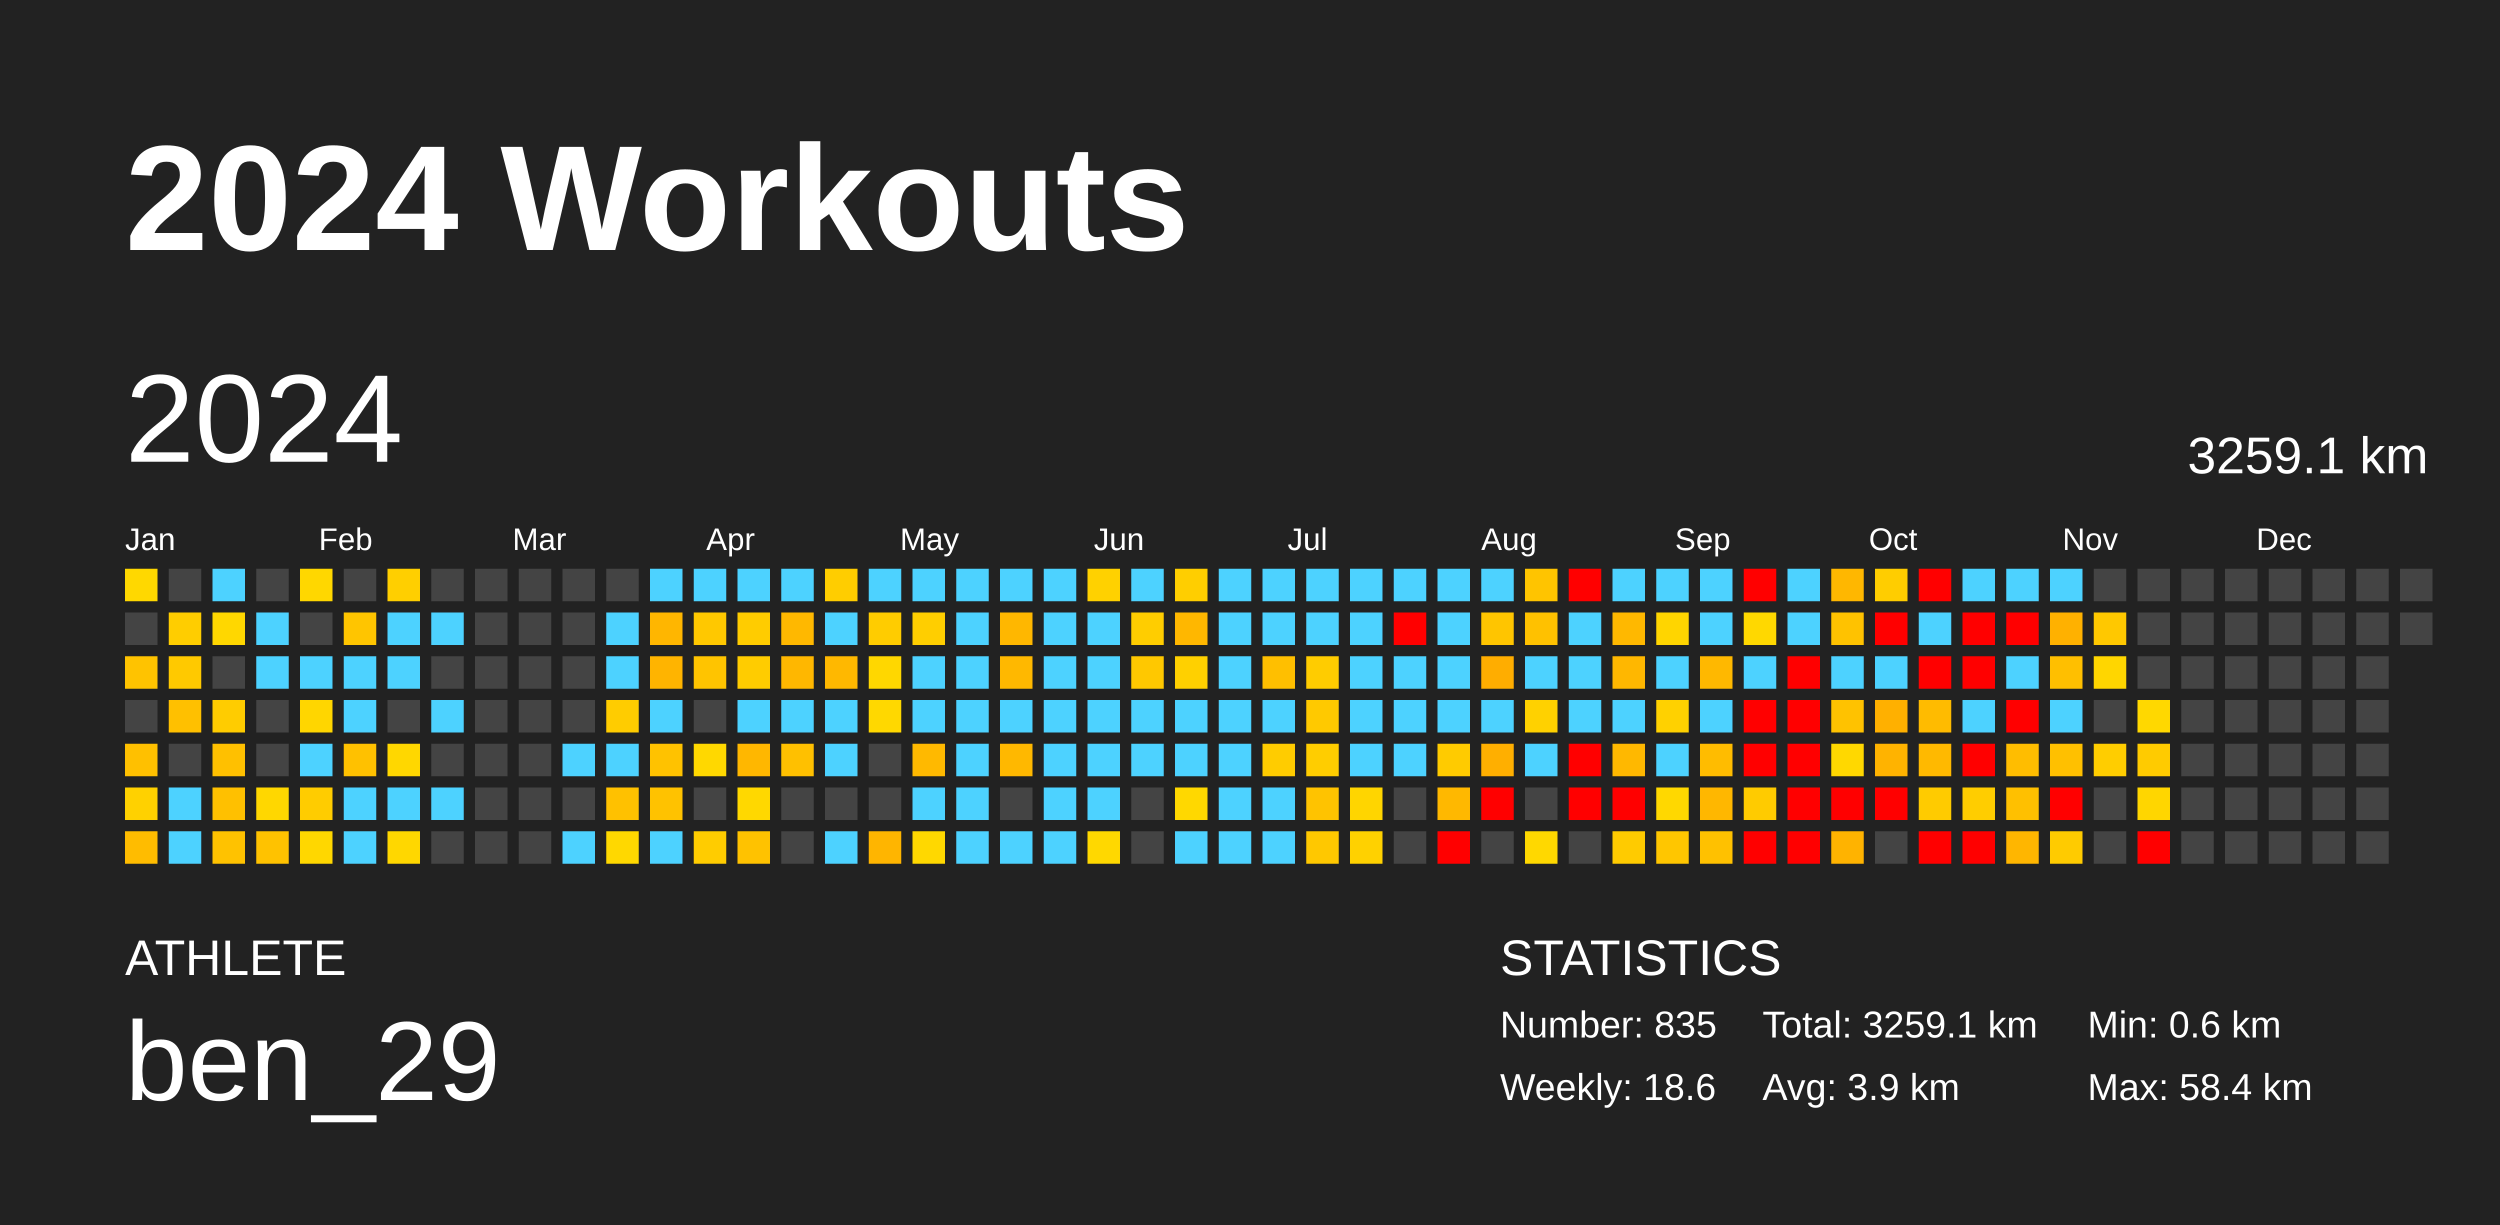
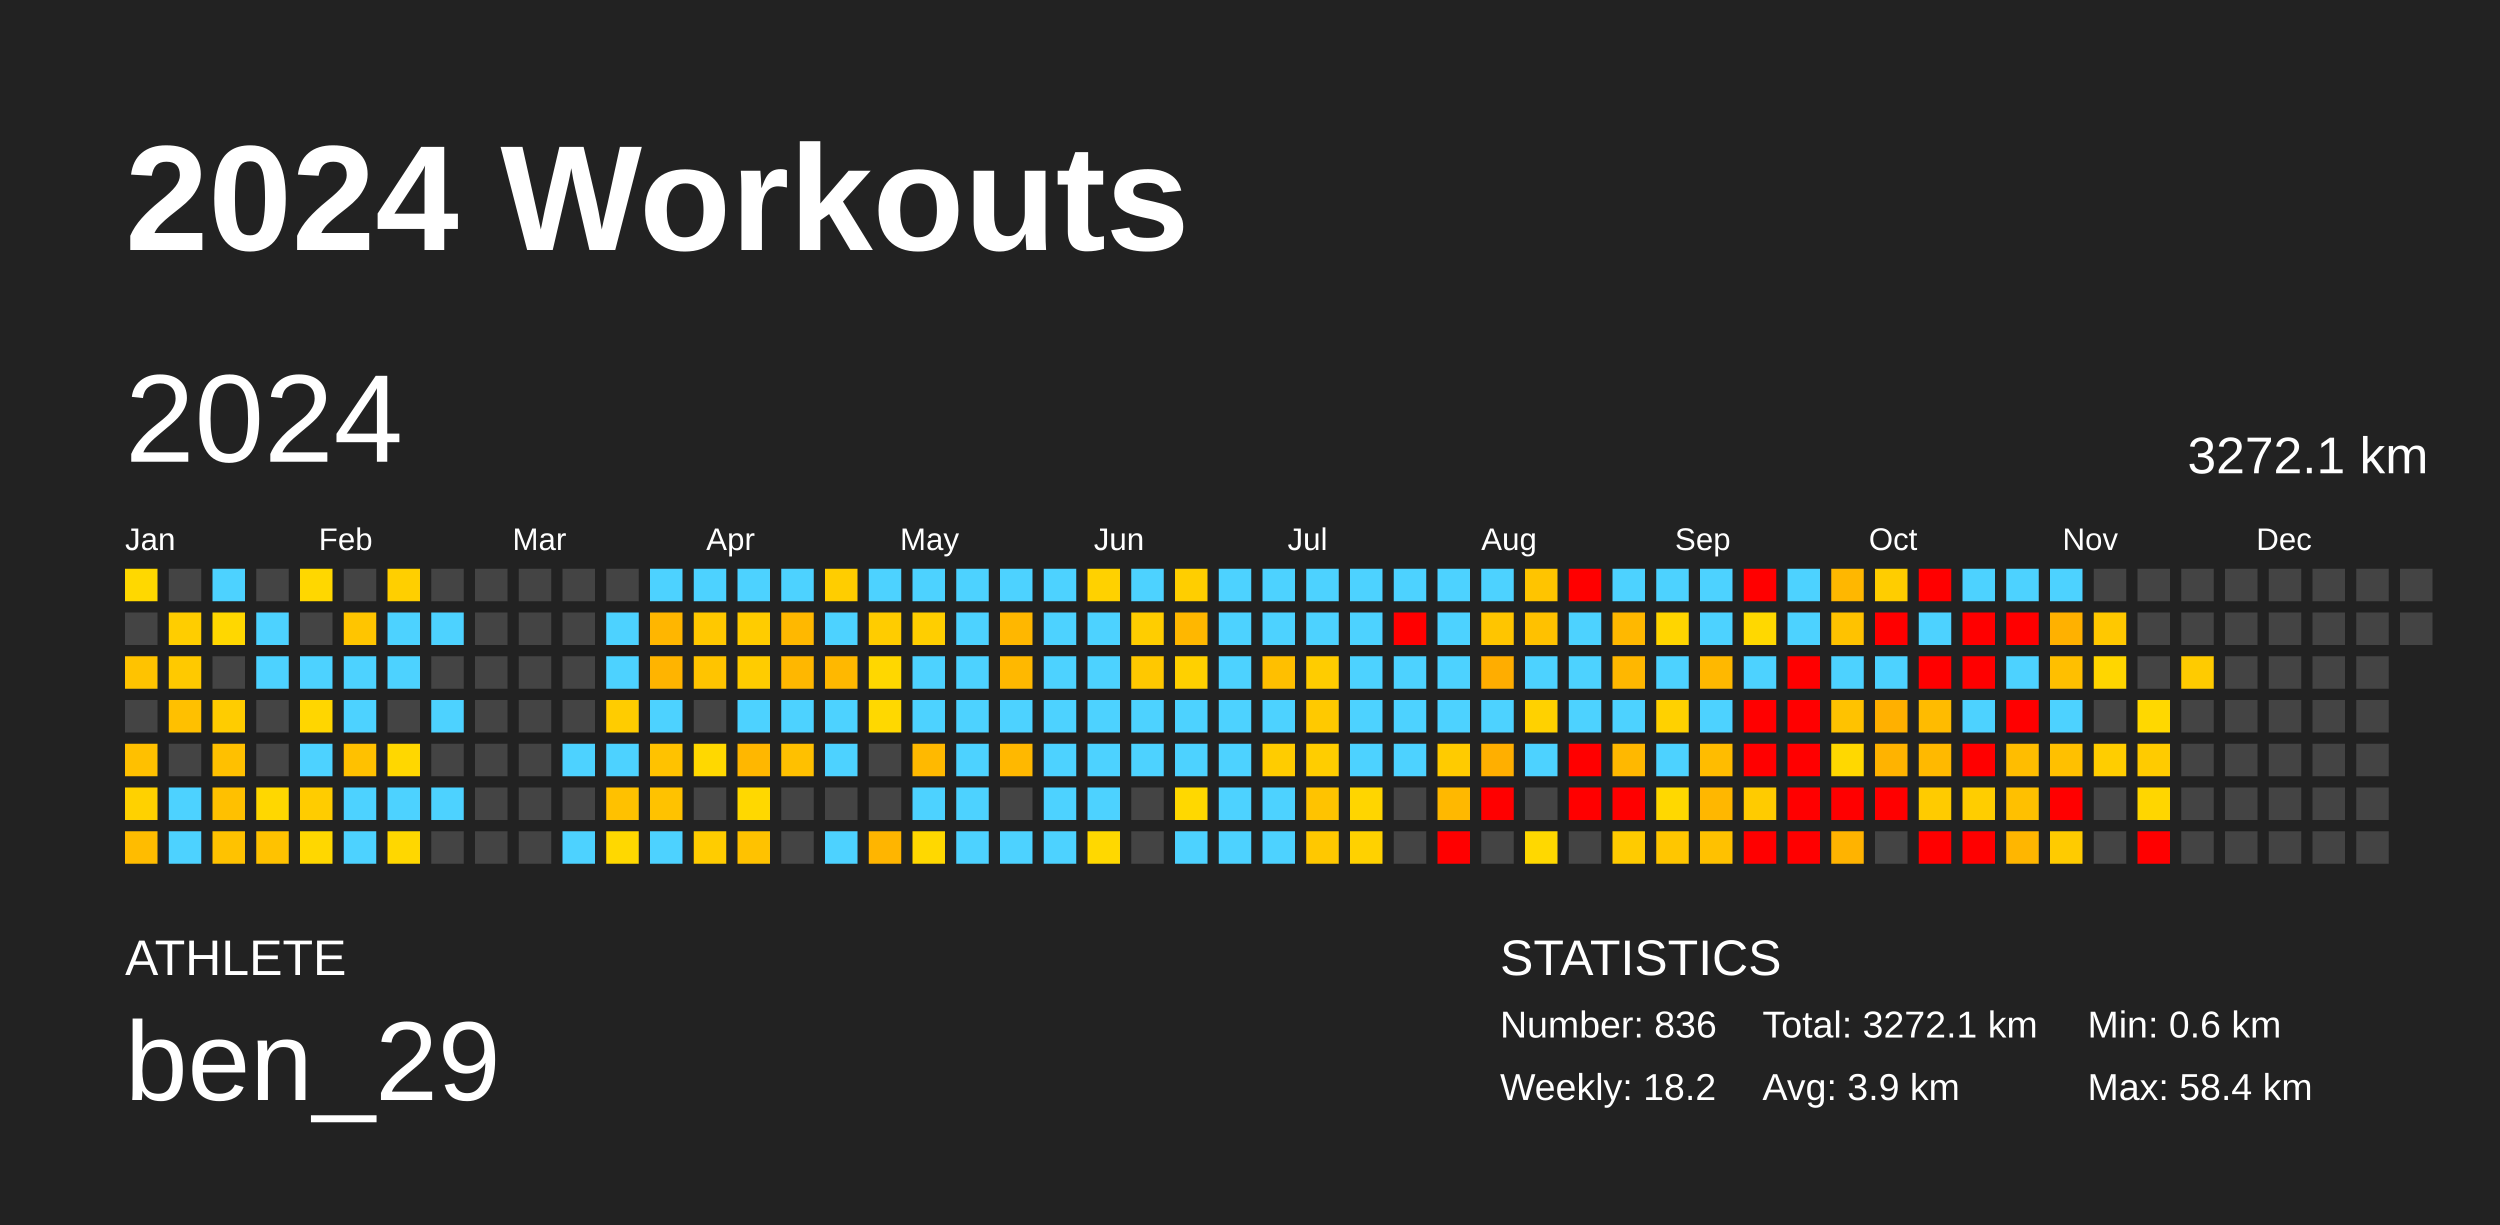
<svg xmlns="http://www.w3.org/2000/svg" baseProfile="full" height="98mm" version="1.1" viewBox="0,0,200,98" width="200mm">
  <defs />
  <rect fill="#222222" height="98" width="200" x="0" y="0" />
  <text fill="#FFFFFF" style="font-size:12px; font-family:Arial; font-weight:bold;" x="10" y="20">2024 Workouts</text>
  <text fill="#FFFFFF" style="font-size:4px; font-family:Arial" x="10" y="78">ATHLETE</text>
  <text fill="#FFFFFF" style="font-size:9px; font-family:Arial" x="10" y="88">ben_29</text>
  <text fill="#FFFFFF" style="font-size:4px; font-family:Arial" x="120" y="78">STATISTICS</text>
-   <text fill="#FFFFFF" style="font-size:3px; font-family:Arial" x="120" y="83">Number: 835</text>
-   <text fill="#FFFFFF" style="font-size:3px; font-family:Arial" x="120" y="88">Weekly: 18.6</text>
-   <text fill="#FFFFFF" style="font-size:3px; font-family:Arial" x="141" y="83">Total: 3259.1 km</text>
+   <text fill="#FFFFFF" style="font-size:3px; font-family:Arial" x="120" y="83">Number: 836</text>
+   <text fill="#FFFFFF" style="font-size:3px; font-family:Arial" x="120" y="88">Weekly: 18.2</text>
+   <text fill="#FFFFFF" style="font-size:3px; font-family:Arial" x="141" y="83">Total: 3272.1 km</text>
  <text fill="#FFFFFF" style="font-size:3px; font-family:Arial" x="141" y="88">Avg: 3.9 km</text>
  <text fill="#FFFFFF" style="font-size:3px; font-family:Arial" x="167" y="83">Min: 0.6 km</text>
  <text fill="#FFFFFF" style="font-size:3px; font-family:Arial" x="167" y="88">Max: 58.4 km</text>
  <text dominant-baseline="hanging" fill="#FFFFFF" style="font-size:10.0px; font-family:Arial;" x="10" y="30">2024</text>
-   <text dominant-baseline="hanging" fill="#FFFFFF" style="font-size:4.125px; font-family:Arial;" x="175" y="35">3259.1 km</text>
+   <text dominant-baseline="hanging" fill="#FFFFFF" style="font-size:4.125px; font-family:Arial;" x="175" y="35">3272.1 km</text>
  <text fill="#FFFFFF" style="font-size:2.5px; font-family:Arial" x="10.0" y="44">Jan</text>
  <text fill="#FFFFFF" style="font-size:2.5px; font-family:Arial" x="25.5" y="44">Feb</text>
  <text fill="#FFFFFF" style="font-size:2.5px; font-family:Arial" x="41.0" y="44">Mar</text>
  <text fill="#FFFFFF" style="font-size:2.5px; font-family:Arial" x="56.5" y="44">Apr</text>
  <text fill="#FFFFFF" style="font-size:2.5px; font-family:Arial" x="72.0" y="44">May</text>
  <text fill="#FFFFFF" style="font-size:2.5px; font-family:Arial" x="87.5" y="44">Jun</text>
  <text fill="#FFFFFF" style="font-size:2.5px; font-family:Arial" x="103.0" y="44">Jul</text>
  <text fill="#FFFFFF" style="font-size:2.5px; font-family:Arial" x="118.5" y="44">Aug</text>
  <text fill="#FFFFFF" style="font-size:2.5px; font-family:Arial" x="134.0" y="44">Sep</text>
  <text fill="#FFFFFF" style="font-size:2.5px; font-family:Arial" x="149.5" y="44">Oct</text>
  <text fill="#FFFFFF" style="font-size:2.5px; font-family:Arial" x="165.0" y="44">Nov</text>
  <text fill="#FFFFFF" style="font-size:2.5px; font-family:Arial" x="180.5" y="44">Dec</text>
  <rect fill="#ffd800" height="2.6" width="2.6" x="10.0" y="45.5" />
  <rect fill="#444444" height="2.6" width="2.6" x="10.0" y="49.0" />
  <rect fill="#ffc300" height="2.6" width="2.6" x="10.0" y="52.5" />
  <rect fill="#444444" height="2.6" width="2.6" x="10.0" y="56.0" />
  <rect fill="#ffc000" height="2.6" width="2.6" x="10.0" y="59.5" />
  <rect fill="#ffd100" height="2.6" width="2.6" x="10.0" y="63.0" />
  <rect fill="#ffbc00" height="2.6" width="2.6" x="10.0" y="66.5" />
  <rect fill="#444444" height="2.6" width="2.6" x="13.5" y="45.5" />
  <rect fill="#ffcd00" height="2.6" width="2.6" x="13.5" y="49.0" />
  <rect fill="#ffc900" height="2.6" width="2.6" x="13.5" y="52.5" />
  <rect fill="#ffc000" height="2.6" width="2.6" x="13.5" y="56.0" />
  <rect fill="#444444" height="2.6" width="2.6" x="13.5" y="59.5" />
  <rect fill="#4dd2ff" height="2.6" width="2.6" x="13.5" y="63.0" />
  <rect fill="#4dd2ff" height="2.6" width="2.6" x="13.5" y="66.5" />
  <rect fill="#4dd2ff" height="2.6" width="2.6" x="17.0" y="45.5" />
  <rect fill="#ffd700" height="2.6" width="2.6" x="17.0" y="49.0" />
  <rect fill="#444444" height="2.6" width="2.6" x="17.0" y="52.5" />
  <rect fill="#ffcc00" height="2.6" width="2.6" x="17.0" y="56.0" />
  <rect fill="#ffc000" height="2.6" width="2.6" x="17.0" y="59.5" />
  <rect fill="#ffc000" height="2.6" width="2.6" x="17.0" y="63.0" />
  <rect fill="#ffc200" height="2.6" width="2.6" x="17.0" y="66.5" />
  <rect fill="#444444" height="2.6" width="2.6" x="20.5" y="45.5" />
  <rect fill="#4dd2ff" height="2.6" width="2.6" x="20.5" y="49.0" />
  <rect fill="#4dd2ff" height="2.6" width="2.6" x="20.5" y="52.5" />
  <rect fill="#444444" height="2.6" width="2.6" x="20.5" y="56.0" />
  <rect fill="#444444" height="2.6" width="2.6" x="20.5" y="59.5" />
  <rect fill="#ffd700" height="2.6" width="2.6" x="20.5" y="63.0" />
  <rect fill="#ffc200" height="2.6" width="2.6" x="20.5" y="66.5" />
  <rect fill="#ffd700" height="2.6" width="2.6" x="24.0" y="45.5" />
  <rect fill="#444444" height="2.6" width="2.6" x="24.0" y="49.0" />
  <rect fill="#4dd2ff" height="2.6" width="2.6" x="24.0" y="52.5" />
  <rect fill="#ffd600" height="2.6" width="2.6" x="24.0" y="56.0" />
  <rect fill="#4dd2ff" height="2.6" width="2.6" x="24.0" y="59.5" />
  <rect fill="#ffcc00" height="2.6" width="2.6" x="24.0" y="63.0" />
  <rect fill="#ffd700" height="2.6" width="2.6" x="24.0" y="66.5" />
  <rect fill="#444444" height="2.6" width="2.6" x="27.5" y="45.5" />
  <rect fill="#ffc500" height="2.6" width="2.6" x="27.5" y="49.0" />
  <rect fill="#4dd2ff" height="2.6" width="2.6" x="27.5" y="52.5" />
  <rect fill="#4dd2ff" height="2.6" width="2.6" x="27.5" y="56.0" />
  <rect fill="#ffc100" height="2.6" width="2.6" x="27.5" y="59.5" />
  <rect fill="#4dd2ff" height="2.6" width="2.6" x="27.5" y="63.0" />
  <rect fill="#4dd2ff" height="2.6" width="2.6" x="27.5" y="66.5" />
  <rect fill="#ffcf00" height="2.6" width="2.6" x="31.0" y="45.5" />
  <rect fill="#4dd2ff" height="2.6" width="2.6" x="31.0" y="49.0" />
  <rect fill="#4dd2ff" height="2.6" width="2.6" x="31.0" y="52.5" />
  <rect fill="#444444" height="2.6" width="2.6" x="31.0" y="56.0" />
  <rect fill="#ffd700" height="2.6" width="2.6" x="31.0" y="59.5" />
  <rect fill="#4dd2ff" height="2.6" width="2.6" x="31.0" y="63.0" />
  <rect fill="#ffd700" height="2.6" width="2.6" x="31.0" y="66.5" />
  <rect fill="#444444" height="2.6" width="2.6" x="34.5" y="45.5" />
  <rect fill="#4dd2ff" height="2.6" width="2.6" x="34.5" y="49.0" />
  <rect fill="#444444" height="2.6" width="2.6" x="34.5" y="52.5" />
  <rect fill="#4dd2ff" height="2.6" width="2.6" x="34.5" y="56.0" />
  <rect fill="#444444" height="2.6" width="2.6" x="34.5" y="59.5" />
  <rect fill="#4dd2ff" height="2.6" width="2.6" x="34.5" y="63.0" />
  <rect fill="#444444" height="2.6" width="2.6" x="34.5" y="66.5" />
  <rect fill="#444444" height="2.6" width="2.6" x="38.0" y="45.5" />
  <rect fill="#444444" height="2.6" width="2.6" x="38.0" y="49.0" />
  <rect fill="#444444" height="2.6" width="2.6" x="38.0" y="52.5" />
  <rect fill="#444444" height="2.6" width="2.6" x="38.0" y="56.0" />
  <rect fill="#444444" height="2.6" width="2.6" x="38.0" y="59.5" />
  <rect fill="#444444" height="2.6" width="2.6" x="38.0" y="63.0" />
  <rect fill="#444444" height="2.6" width="2.6" x="38.0" y="66.5" />
  <rect fill="#444444" height="2.6" width="2.6" x="41.5" y="45.5" />
  <rect fill="#444444" height="2.6" width="2.6" x="41.5" y="49.0" />
  <rect fill="#444444" height="2.6" width="2.6" x="41.5" y="52.5" />
  <rect fill="#444444" height="2.6" width="2.6" x="41.5" y="56.0" />
  <rect fill="#444444" height="2.6" width="2.6" x="41.5" y="59.5" />
  <rect fill="#444444" height="2.6" width="2.6" x="41.5" y="63.0" />
  <rect fill="#444444" height="2.6" width="2.6" x="41.5" y="66.5" />
  <rect fill="#444444" height="2.6" width="2.6" x="45.0" y="45.5" />
  <rect fill="#444444" height="2.6" width="2.6" x="45.0" y="49.0" />
  <rect fill="#444444" height="2.6" width="2.6" x="45.0" y="52.5" />
  <rect fill="#444444" height="2.6" width="2.6" x="45.0" y="56.0" />
  <rect fill="#4dd2ff" height="2.6" width="2.6" x="45.0" y="59.5" />
  <rect fill="#444444" height="2.6" width="2.6" x="45.0" y="63.0" />
  <rect fill="#4dd2ff" height="2.6" width="2.6" x="45.0" y="66.5" />
  <rect fill="#444444" height="2.6" width="2.6" x="48.5" y="45.5" />
  <rect fill="#4dd2ff" height="2.6" width="2.6" x="48.5" y="49.0" />
  <rect fill="#4dd2ff" height="2.6" width="2.6" x="48.5" y="52.5" />
  <rect fill="#ffcc00" height="2.6" width="2.6" x="48.5" y="56.0" />
  <rect fill="#4dd2ff" height="2.6" width="2.6" x="48.5" y="59.5" />
  <rect fill="#ffc100" height="2.6" width="2.6" x="48.5" y="63.0" />
  <rect fill="#ffd800" height="2.6" width="2.6" x="48.5" y="66.5" />
  <rect fill="#4dd2ff" height="2.6" width="2.6" x="52.0" y="45.5" />
  <rect fill="#ffb600" height="2.6" width="2.6" x="52.0" y="49.0" />
  <rect fill="#ffb400" height="2.6" width="2.6" x="52.0" y="52.5" />
  <rect fill="#4dd2ff" height="2.6" width="2.6" x="52.0" y="56.0" />
  <rect fill="#ffc200" height="2.6" width="2.6" x="52.0" y="59.5" />
  <rect fill="#ffc200" height="2.6" width="2.6" x="52.0" y="63.0" />
  <rect fill="#4dd2ff" height="2.6" width="2.6" x="52.0" y="66.5" />
  <rect fill="#4dd2ff" height="2.6" width="2.6" x="55.5" y="45.5" />
  <rect fill="#ffc800" height="2.6" width="2.6" x="55.5" y="49.0" />
  <rect fill="#ffc400" height="2.6" width="2.6" x="55.5" y="52.5" />
  <rect fill="#444444" height="2.6" width="2.6" x="55.5" y="56.0" />
  <rect fill="#ffd800" height="2.6" width="2.6" x="55.5" y="59.5" />
  <rect fill="#444444" height="2.6" width="2.6" x="55.5" y="63.0" />
  <rect fill="#ffcc00" height="2.6" width="2.6" x="55.5" y="66.5" />
  <rect fill="#4dd2ff" height="2.6" width="2.6" x="59.0" y="45.5" />
  <rect fill="#ffcc00" height="2.6" width="2.6" x="59.0" y="49.0" />
  <rect fill="#ffcc00" height="2.6" width="2.6" x="59.0" y="52.5" />
  <rect fill="#4dd2ff" height="2.6" width="2.6" x="59.0" y="56.0" />
  <rect fill="#ffb700" height="2.6" width="2.6" x="59.0" y="59.5" />
  <rect fill="#ffd800" height="2.6" width="2.6" x="59.0" y="63.0" />
  <rect fill="#ffc200" height="2.6" width="2.6" x="59.0" y="66.5" />
  <rect fill="#4dd2ff" height="2.6" width="2.6" x="62.5" y="45.5" />
  <rect fill="#ffb800" height="2.6" width="2.6" x="62.5" y="49.0" />
  <rect fill="#ffb700" height="2.6" width="2.6" x="62.5" y="52.5" />
  <rect fill="#4dd2ff" height="2.6" width="2.6" x="62.5" y="56.0" />
  <rect fill="#ffc000" height="2.6" width="2.6" x="62.5" y="59.5" />
  <rect fill="#444444" height="2.6" width="2.6" x="62.5" y="63.0" />
  <rect fill="#444444" height="2.6" width="2.6" x="62.5" y="66.5" />
  <rect fill="#ffcd00" height="2.6" width="2.6" x="66.0" y="45.5" />
  <rect fill="#4dd2ff" height="2.6" width="2.6" x="66.0" y="49.0" />
  <rect fill="#ffb800" height="2.6" width="2.6" x="66.0" y="52.5" />
  <rect fill="#4dd2ff" height="2.6" width="2.6" x="66.0" y="56.0" />
  <rect fill="#4dd2ff" height="2.6" width="2.6" x="66.0" y="59.5" />
  <rect fill="#444444" height="2.6" width="2.6" x="66.0" y="63.0" />
  <rect fill="#4dd2ff" height="2.6" width="2.6" x="66.0" y="66.5" />
  <rect fill="#4dd2ff" height="2.6" width="2.6" x="69.5" y="45.5" />
  <rect fill="#ffcc00" height="2.6" width="2.6" x="69.5" y="49.0" />
  <rect fill="#ffd700" height="2.6" width="2.6" x="69.5" y="52.5" />
  <rect fill="#ffd800" height="2.6" width="2.6" x="69.5" y="56.0" />
  <rect fill="#444444" height="2.6" width="2.6" x="69.5" y="59.5" />
  <rect fill="#444444" height="2.6" width="2.6" x="69.5" y="63.0" />
  <rect fill="#ffb500" height="2.6" width="2.6" x="69.5" y="66.5" />
  <rect fill="#4dd2ff" height="2.6" width="2.6" x="73.0" y="45.5" />
  <rect fill="#ffce00" height="2.6" width="2.6" x="73.0" y="49.0" />
  <rect fill="#4dd2ff" height="2.6" width="2.6" x="73.0" y="52.5" />
  <rect fill="#4dd2ff" height="2.6" width="2.6" x="73.0" y="56.0" />
  <rect fill="#ffb900" height="2.6" width="2.6" x="73.0" y="59.5" />
  <rect fill="#4dd2ff" height="2.6" width="2.6" x="73.0" y="63.0" />
  <rect fill="#ffd800" height="2.6" width="2.6" x="73.0" y="66.5" />
  <rect fill="#4dd2ff" height="2.6" width="2.6" x="76.5" y="45.5" />
  <rect fill="#4dd2ff" height="2.6" width="2.6" x="76.5" y="49.0" />
  <rect fill="#4dd2ff" height="2.6" width="2.6" x="76.5" y="52.5" />
  <rect fill="#4dd2ff" height="2.6" width="2.6" x="76.5" y="56.0" />
  <rect fill="#4dd2ff" height="2.6" width="2.6" x="76.5" y="59.5" />
  <rect fill="#4dd2ff" height="2.6" width="2.6" x="76.5" y="63.0" />
  <rect fill="#4dd2ff" height="2.6" width="2.6" x="76.5" y="66.5" />
  <rect fill="#4dd2ff" height="2.6" width="2.6" x="80.0" y="45.5" />
  <rect fill="#ffb700" height="2.6" width="2.6" x="80.0" y="49.0" />
  <rect fill="#ffb800" height="2.6" width="2.6" x="80.0" y="52.5" />
  <rect fill="#4dd2ff" height="2.6" width="2.6" x="80.0" y="56.0" />
  <rect fill="#ffb800" height="2.6" width="2.6" x="80.0" y="59.5" />
  <rect fill="#444444" height="2.6" width="2.6" x="80.0" y="63.0" />
  <rect fill="#4dd2ff" height="2.6" width="2.6" x="80.0" y="66.5" />
  <rect fill="#4dd2ff" height="2.6" width="2.6" x="83.5" y="45.5" />
  <rect fill="#4dd2ff" height="2.6" width="2.6" x="83.5" y="49.0" />
  <rect fill="#4dd2ff" height="2.6" width="2.6" x="83.5" y="52.5" />
  <rect fill="#4dd2ff" height="2.6" width="2.6" x="83.5" y="56.0" />
  <rect fill="#4dd2ff" height="2.6" width="2.6" x="83.5" y="59.5" />
  <rect fill="#4dd2ff" height="2.6" width="2.6" x="83.5" y="63.0" />
  <rect fill="#4dd2ff" height="2.6" width="2.6" x="83.5" y="66.5" />
  <rect fill="#ffd100" height="2.6" width="2.6" x="87.0" y="45.5" />
  <rect fill="#4dd2ff" height="2.6" width="2.6" x="87.0" y="49.0" />
  <rect fill="#4dd2ff" height="2.6" width="2.6" x="87.0" y="52.5" />
  <rect fill="#4dd2ff" height="2.6" width="2.6" x="87.0" y="56.0" />
  <rect fill="#4dd2ff" height="2.6" width="2.6" x="87.0" y="59.5" />
  <rect fill="#4dd2ff" height="2.6" width="2.6" x="87.0" y="63.0" />
  <rect fill="#ffd800" height="2.6" width="2.6" x="87.0" y="66.5" />
  <rect fill="#4dd2ff" height="2.6" width="2.6" x="90.5" y="45.5" />
  <rect fill="#ffcd00" height="2.6" width="2.6" x="90.5" y="49.0" />
  <rect fill="#ffc800" height="2.6" width="2.6" x="90.5" y="52.5" />
  <rect fill="#4dd2ff" height="2.6" width="2.6" x="90.5" y="56.0" />
  <rect fill="#4dd2ff" height="2.6" width="2.6" x="90.5" y="59.5" />
  <rect fill="#444444" height="2.6" width="2.6" x="90.5" y="63.0" />
  <rect fill="#444444" height="2.6" width="2.6" x="90.5" y="66.5" />
  <rect fill="#ffce00" height="2.6" width="2.6" x="94.0" y="45.5" />
  <rect fill="#ffb700" height="2.6" width="2.6" x="94.0" y="49.0" />
  <rect fill="#ffd000" height="2.6" width="2.6" x="94.0" y="52.5" />
  <rect fill="#4dd2ff" height="2.6" width="2.6" x="94.0" y="56.0" />
  <rect fill="#4dd2ff" height="2.6" width="2.6" x="94.0" y="59.5" />
  <rect fill="#ffd800" height="2.6" width="2.6" x="94.0" y="63.0" />
  <rect fill="#4dd2ff" height="2.6" width="2.6" x="94.0" y="66.5" />
  <rect fill="#4dd2ff" height="2.6" width="2.6" x="97.5" y="45.5" />
  <rect fill="#4dd2ff" height="2.6" width="2.6" x="97.5" y="49.0" />
  <rect fill="#4dd2ff" height="2.6" width="2.6" x="97.5" y="52.5" />
  <rect fill="#4dd2ff" height="2.6" width="2.6" x="97.5" y="56.0" />
  <rect fill="#4dd2ff" height="2.6" width="2.6" x="97.5" y="59.5" />
  <rect fill="#4dd2ff" height="2.6" width="2.6" x="97.5" y="63.0" />
  <rect fill="#4dd2ff" height="2.6" width="2.6" x="97.5" y="66.5" />
  <rect fill="#4dd2ff" height="2.6" width="2.6" x="101.0" y="45.5" />
  <rect fill="#4dd2ff" height="2.6" width="2.6" x="101.0" y="49.0" />
  <rect fill="#ffbf00" height="2.6" width="2.6" x="101.0" y="52.5" />
  <rect fill="#4dd2ff" height="2.6" width="2.6" x="101.0" y="56.0" />
  <rect fill="#ffcc00" height="2.6" width="2.6" x="101.0" y="59.5" />
  <rect fill="#4dd2ff" height="2.6" width="2.6" x="101.0" y="63.0" />
  <rect fill="#4dd2ff" height="2.6" width="2.6" x="101.0" y="66.5" />
  <rect fill="#4dd2ff" height="2.6" width="2.6" x="104.5" y="45.5" />
  <rect fill="#4dd2ff" height="2.6" width="2.6" x="104.5" y="49.0" />
  <rect fill="#ffcc00" height="2.6" width="2.6" x="104.5" y="52.5" />
  <rect fill="#ffc900" height="2.6" width="2.6" x="104.5" y="56.0" />
  <rect fill="#ffcd00" height="2.6" width="2.6" x="104.5" y="59.5" />
  <rect fill="#ffc300" height="2.6" width="2.6" x="104.5" y="63.0" />
  <rect fill="#ffc800" height="2.6" width="2.6" x="104.5" y="66.5" />
  <rect fill="#4dd2ff" height="2.6" width="2.6" x="108.0" y="45.5" />
  <rect fill="#4dd2ff" height="2.6" width="2.6" x="108.0" y="49.0" />
  <rect fill="#4dd2ff" height="2.6" width="2.6" x="108.0" y="52.5" />
  <rect fill="#4dd2ff" height="2.6" width="2.6" x="108.0" y="56.0" />
  <rect fill="#4dd2ff" height="2.6" width="2.6" x="108.0" y="59.5" />
  <rect fill="#ffd500" height="2.6" width="2.6" x="108.0" y="63.0" />
  <rect fill="#ffd100" height="2.6" width="2.6" x="108.0" y="66.5" />
  <rect fill="#4dd2ff" height="2.6" width="2.6" x="111.5" y="45.5" />
  <rect fill="red" height="2.6" width="2.6" x="111.5" y="49.0" />
  <rect fill="#4dd2ff" height="2.6" width="2.6" x="111.5" y="52.5" />
  <rect fill="#4dd2ff" height="2.6" width="2.6" x="111.5" y="56.0" />
  <rect fill="#4dd2ff" height="2.6" width="2.6" x="111.5" y="59.5" />
  <rect fill="#444444" height="2.6" width="2.6" x="111.5" y="63.0" />
  <rect fill="#444444" height="2.6" width="2.6" x="111.5" y="66.5" />
  <rect fill="#4dd2ff" height="2.6" width="2.6" x="115.0" y="45.5" />
  <rect fill="#4dd2ff" height="2.6" width="2.6" x="115.0" y="49.0" />
  <rect fill="#4dd2ff" height="2.6" width="2.6" x="115.0" y="52.5" />
  <rect fill="#4dd2ff" height="2.6" width="2.6" x="115.0" y="56.0" />
  <rect fill="#ffcb00" height="2.6" width="2.6" x="115.0" y="59.5" />
  <rect fill="#ffb800" height="2.6" width="2.6" x="115.0" y="63.0" />
  <rect fill="red" height="2.6" width="2.6" x="115.0" y="66.5" />
  <rect fill="#4dd2ff" height="2.6" width="2.6" x="118.5" y="45.5" />
  <rect fill="#ffc500" height="2.6" width="2.6" x="118.5" y="49.0" />
  <rect fill="#ffad00" height="2.6" width="2.6" x="118.5" y="52.5" />
  <rect fill="#4dd2ff" height="2.6" width="2.6" x="118.5" y="56.0" />
  <rect fill="#ffaf00" height="2.6" width="2.6" x="118.5" y="59.5" />
  <rect fill="red" height="2.6" width="2.6" x="118.5" y="63.0" />
  <rect fill="#444444" height="2.6" width="2.6" x="118.5" y="66.5" />
  <rect fill="#ffc400" height="2.6" width="2.6" x="122.0" y="45.5" />
  <rect fill="#ffc100" height="2.6" width="2.6" x="122.0" y="49.0" />
  <rect fill="#4dd2ff" height="2.6" width="2.6" x="122.0" y="52.5" />
  <rect fill="#ffd100" height="2.6" width="2.6" x="122.0" y="56.0" />
  <rect fill="#4dd2ff" height="2.6" width="2.6" x="122.0" y="59.5" />
  <rect fill="#444444" height="2.6" width="2.6" x="122.0" y="63.0" />
  <rect fill="#ffd800" height="2.6" width="2.6" x="122.0" y="66.5" />
  <rect fill="red" height="2.6" width="2.6" x="125.5" y="45.5" />
  <rect fill="#4dd2ff" height="2.6" width="2.6" x="125.5" y="49.0" />
  <rect fill="#4dd2ff" height="2.6" width="2.6" x="125.5" y="52.5" />
  <rect fill="#4dd2ff" height="2.6" width="2.6" x="125.5" y="56.0" />
  <rect fill="red" height="2.6" width="2.6" x="125.5" y="59.5" />
  <rect fill="red" height="2.6" width="2.6" x="125.5" y="63.0" />
  <rect fill="#444444" height="2.6" width="2.6" x="125.5" y="66.5" />
  <rect fill="#4dd2ff" height="2.6" width="2.6" x="129.0" y="45.5" />
  <rect fill="#ffb800" height="2.6" width="2.6" x="129.0" y="49.0" />
  <rect fill="#ffb700" height="2.6" width="2.6" x="129.0" y="52.5" />
  <rect fill="#4dd2ff" height="2.6" width="2.6" x="129.0" y="56.0" />
  <rect fill="#ffb800" height="2.6" width="2.6" x="129.0" y="59.5" />
  <rect fill="red" height="2.6" width="2.6" x="129.0" y="63.0" />
  <rect fill="#ffcb00" height="2.6" width="2.6" x="129.0" y="66.5" />
  <rect fill="#4dd2ff" height="2.6" width="2.6" x="132.5" y="45.5" />
  <rect fill="#ffd500" height="2.6" width="2.6" x="132.5" y="49.0" />
  <rect fill="#4dd2ff" height="2.6" width="2.6" x="132.5" y="52.5" />
  <rect fill="#ffd100" height="2.6" width="2.6" x="132.5" y="56.0" />
  <rect fill="#4dd2ff" height="2.6" width="2.6" x="132.5" y="59.5" />
  <rect fill="#ffd800" height="2.6" width="2.6" x="132.5" y="63.0" />
  <rect fill="#ffc600" height="2.6" width="2.6" x="132.5" y="66.5" />
  <rect fill="#4dd2ff" height="2.6" width="2.6" x="136.0" y="45.5" />
  <rect fill="#4dd2ff" height="2.6" width="2.6" x="136.0" y="49.0" />
  <rect fill="#ffb800" height="2.6" width="2.6" x="136.0" y="52.5" />
  <rect fill="#4dd2ff" height="2.6" width="2.6" x="136.0" y="56.0" />
  <rect fill="#ffbc00" height="2.6" width="2.6" x="136.0" y="59.5" />
  <rect fill="#ffb700" height="2.6" width="2.6" x="136.0" y="63.0" />
  <rect fill="#ffc100" height="2.6" width="2.6" x="136.0" y="66.5" />
  <rect fill="red" height="2.6" width="2.6" x="139.5" y="45.5" />
  <rect fill="#ffd800" height="2.6" width="2.6" x="139.5" y="49.0" />
  <rect fill="#4dd2ff" height="2.6" width="2.6" x="139.5" y="52.5" />
  <rect fill="red" height="2.6" width="2.6" x="139.5" y="56.0" />
  <rect fill="red" height="2.6" width="2.6" x="139.5" y="59.5" />
  <rect fill="#ffcb00" height="2.6" width="2.6" x="139.5" y="63.0" />
  <rect fill="red" height="2.6" width="2.6" x="139.5" y="66.5" />
  <rect fill="#4dd2ff" height="2.6" width="2.6" x="143.0" y="45.5" />
  <rect fill="#4dd2ff" height="2.6" width="2.6" x="143.0" y="49.0" />
  <rect fill="red" height="2.6" width="2.6" x="143.0" y="52.5" />
  <rect fill="red" height="2.6" width="2.6" x="143.0" y="56.0" />
  <rect fill="red" height="2.6" width="2.6" x="143.0" y="59.5" />
  <rect fill="red" height="2.6" width="2.6" x="143.0" y="63.0" />
  <rect fill="red" height="2.6" width="2.6" x="143.0" y="66.5" />
  <rect fill="#ffb700" height="2.6" width="2.6" x="146.5" y="45.5" />
  <rect fill="#ffc200" height="2.6" width="2.6" x="146.5" y="49.0" />
  <rect fill="#4dd2ff" height="2.6" width="2.6" x="146.5" y="52.5" />
  <rect fill="#ffc200" height="2.6" width="2.6" x="146.5" y="56.0" />
  <rect fill="#ffd800" height="2.6" width="2.6" x="146.5" y="59.5" />
  <rect fill="red" height="2.6" width="2.6" x="146.5" y="63.0" />
  <rect fill="#ffb300" height="2.6" width="2.6" x="146.5" y="66.5" />
  <rect fill="#ffcd00" height="2.6" width="2.6" x="150.0" y="45.5" />
  <rect fill="red" height="2.6" width="2.6" x="150.0" y="49.0" />
  <rect fill="#4dd2ff" height="2.6" width="2.6" x="150.0" y="52.5" />
  <rect fill="#ffb000" height="2.6" width="2.6" x="150.0" y="56.0" />
  <rect fill="#ffb300" height="2.6" width="2.6" x="150.0" y="59.5" />
  <rect fill="red" height="2.6" width="2.6" x="150.0" y="63.0" />
  <rect fill="#444444" height="2.6" width="2.6" x="150.0" y="66.5" />
  <rect fill="red" height="2.6" width="2.6" x="153.5" y="45.5" />
  <rect fill="#4dd2ff" height="2.6" width="2.6" x="153.5" y="49.0" />
  <rect fill="red" height="2.6" width="2.6" x="153.5" y="52.5" />
  <rect fill="#ffbb00" height="2.6" width="2.6" x="153.5" y="56.0" />
  <rect fill="#ffb900" height="2.6" width="2.6" x="153.5" y="59.5" />
  <rect fill="#ffcb00" height="2.6" width="2.6" x="153.5" y="63.0" />
  <rect fill="red" height="2.6" width="2.6" x="153.5" y="66.5" />
  <rect fill="#4dd2ff" height="2.6" width="2.6" x="157.0" y="45.5" />
  <rect fill="red" height="2.6" width="2.6" x="157.0" y="49.0" />
  <rect fill="red" height="2.6" width="2.6" x="157.0" y="52.5" />
  <rect fill="#4dd2ff" height="2.6" width="2.6" x="157.0" y="56.0" />
  <rect fill="red" height="2.6" width="2.6" x="157.0" y="59.5" />
  <rect fill="#ffcd00" height="2.6" width="2.6" x="157.0" y="63.0" />
  <rect fill="red" height="2.6" width="2.6" x="157.0" y="66.5" />
  <rect fill="#4dd2ff" height="2.6" width="2.6" x="160.5" y="45.5" />
  <rect fill="red" height="2.6" width="2.6" x="160.5" y="49.0" />
  <rect fill="#4dd2ff" height="2.6" width="2.6" x="160.5" y="52.5" />
  <rect fill="red" height="2.6" width="2.6" x="160.5" y="56.0" />
  <rect fill="#ffbd00" height="2.6" width="2.6" x="160.5" y="59.5" />
  <rect fill="#ffc000" height="2.6" width="2.6" x="160.5" y="63.0" />
  <rect fill="#ffb600" height="2.6" width="2.6" x="160.5" y="66.5" />
  <rect fill="#4dd2ff" height="2.6" width="2.6" x="164.0" y="45.5" />
  <rect fill="#ffb100" height="2.6" width="2.6" x="164.0" y="49.0" />
  <rect fill="#ffbf00" height="2.6" width="2.6" x="164.0" y="52.5" />
  <rect fill="#4dd2ff" height="2.6" width="2.6" x="164.0" y="56.0" />
  <rect fill="#ffc000" height="2.6" width="2.6" x="164.0" y="59.5" />
  <rect fill="red" height="2.6" width="2.6" x="164.0" y="63.0" />
  <rect fill="#ffcb00" height="2.6" width="2.6" x="164.0" y="66.5" />
  <rect fill="#444444" height="2.6" width="2.6" x="167.5" y="45.5" />
  <rect fill="#ffc800" height="2.6" width="2.6" x="167.5" y="49.0" />
  <rect fill="#ffd600" height="2.6" width="2.6" x="167.5" y="52.5" />
  <rect fill="#444444" height="2.6" width="2.6" x="167.5" y="56.0" />
  <rect fill="#ffcd00" height="2.6" width="2.6" x="167.5" y="59.5" />
  <rect fill="#444444" height="2.6" width="2.6" x="167.5" y="63.0" />
  <rect fill="#444444" height="2.6" width="2.6" x="167.5" y="66.5" />
  <rect fill="#444444" height="2.6" width="2.6" x="171.0" y="45.5" />
  <rect fill="#444444" height="2.6" width="2.6" x="171.0" y="49.0" />
  <rect fill="#444444" height="2.6" width="2.6" x="171.0" y="52.5" />
  <rect fill="#ffd800" height="2.6" width="2.6" x="171.0" y="56.0" />
  <rect fill="#ffcb00" height="2.6" width="2.6" x="171.0" y="59.5" />
  <rect fill="#ffd600" height="2.6" width="2.6" x="171.0" y="63.0" />
  <rect fill="red" height="2.6" width="2.6" x="171.0" y="66.5" />
  <rect fill="#444444" height="2.6" width="2.6" x="174.5" y="45.5" />
  <rect fill="#444444" height="2.6" width="2.6" x="174.5" y="49.0" />
-   <rect fill="#444444" height="2.6" width="2.6" x="174.5" y="52.5" />
+   <rect fill="#ffcb00" height="2.6" width="2.6" x="174.5" y="52.5" />
  <rect fill="#444444" height="2.6" width="2.6" x="174.5" y="56.0" />
  <rect fill="#444444" height="2.6" width="2.6" x="174.5" y="59.5" />
  <rect fill="#444444" height="2.6" width="2.6" x="174.5" y="63.0" />
  <rect fill="#444444" height="2.6" width="2.6" x="174.5" y="66.5" />
  <rect fill="#444444" height="2.6" width="2.6" x="178.0" y="45.5" />
  <rect fill="#444444" height="2.6" width="2.6" x="178.0" y="49.0" />
  <rect fill="#444444" height="2.6" width="2.6" x="178.0" y="52.5" />
  <rect fill="#444444" height="2.6" width="2.6" x="178.0" y="56.0" />
  <rect fill="#444444" height="2.6" width="2.6" x="178.0" y="59.5" />
  <rect fill="#444444" height="2.6" width="2.6" x="178.0" y="63.0" />
  <rect fill="#444444" height="2.6" width="2.6" x="178.0" y="66.5" />
  <rect fill="#444444" height="2.6" width="2.6" x="181.5" y="45.5" />
  <rect fill="#444444" height="2.6" width="2.6" x="181.5" y="49.0" />
  <rect fill="#444444" height="2.6" width="2.6" x="181.5" y="52.5" />
  <rect fill="#444444" height="2.6" width="2.6" x="181.5" y="56.0" />
  <rect fill="#444444" height="2.6" width="2.6" x="181.5" y="59.5" />
  <rect fill="#444444" height="2.6" width="2.6" x="181.5" y="63.0" />
  <rect fill="#444444" height="2.6" width="2.6" x="181.5" y="66.5" />
  <rect fill="#444444" height="2.6" width="2.6" x="185.0" y="45.5" />
  <rect fill="#444444" height="2.6" width="2.6" x="185.0" y="49.0" />
  <rect fill="#444444" height="2.6" width="2.6" x="185.0" y="52.5" />
  <rect fill="#444444" height="2.6" width="2.6" x="185.0" y="56.0" />
  <rect fill="#444444" height="2.6" width="2.6" x="185.0" y="59.5" />
  <rect fill="#444444" height="2.6" width="2.6" x="185.0" y="63.0" />
  <rect fill="#444444" height="2.6" width="2.6" x="185.0" y="66.5" />
  <rect fill="#444444" height="2.6" width="2.6" x="188.5" y="45.5" />
  <rect fill="#444444" height="2.6" width="2.6" x="188.5" y="49.0" />
  <rect fill="#444444" height="2.6" width="2.6" x="188.5" y="52.5" />
  <rect fill="#444444" height="2.6" width="2.6" x="188.5" y="56.0" />
  <rect fill="#444444" height="2.6" width="2.6" x="188.5" y="59.5" />
  <rect fill="#444444" height="2.6" width="2.6" x="188.5" y="63.0" />
  <rect fill="#444444" height="2.6" width="2.6" x="188.5" y="66.5" />
  <rect fill="#444444" height="2.6" width="2.6" x="192.0" y="45.5" />
  <rect fill="#444444" height="2.6" width="2.6" x="192.0" y="49.0" />
</svg>
